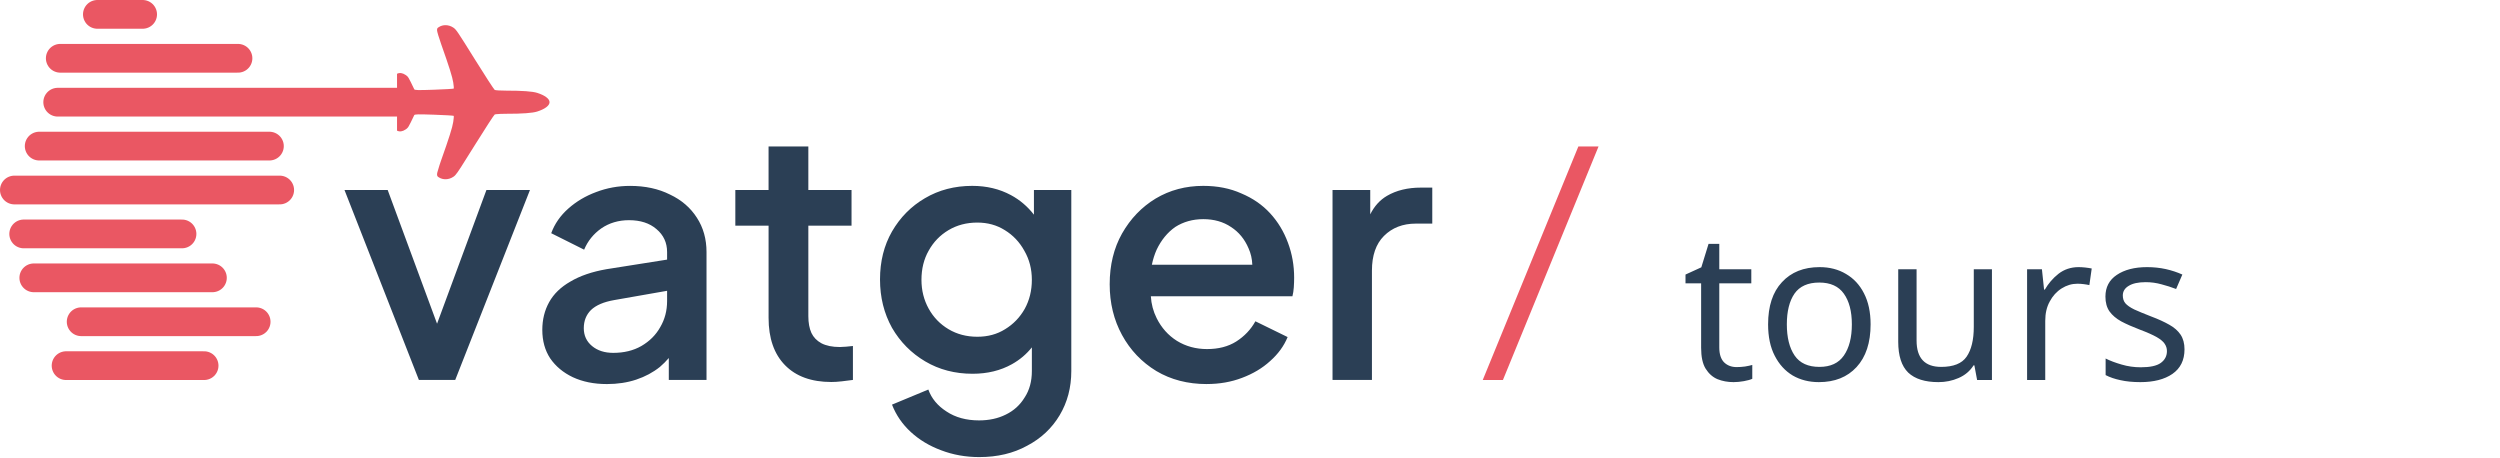
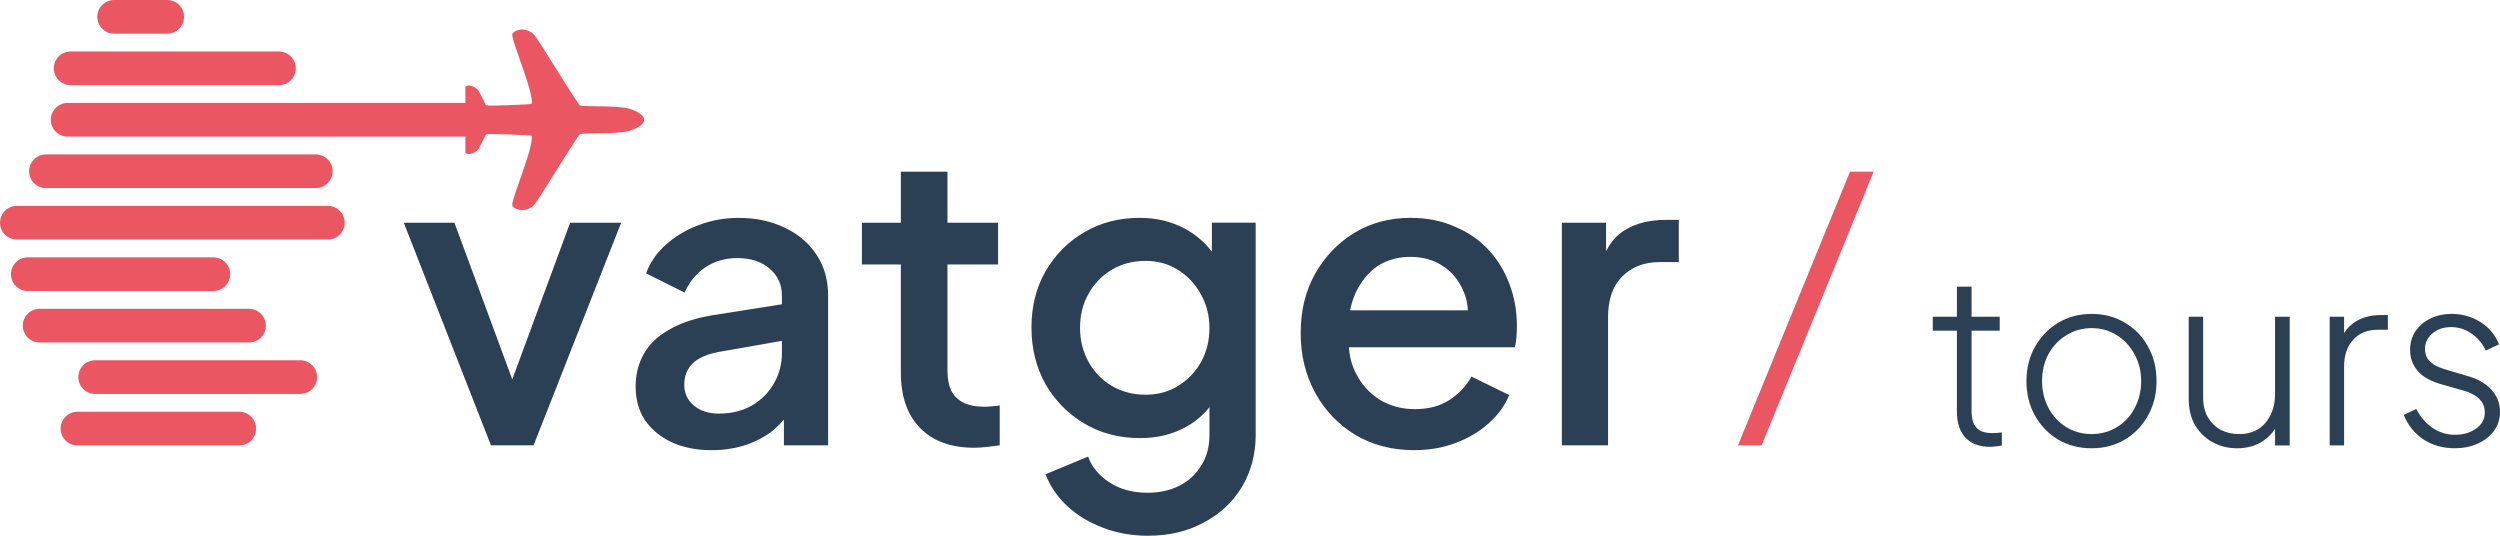
- <svg xmlns="http://www.w3.org/2000/svg" width="200.069mm" height="36.58mm" viewBox="0 0 200.069 36.58" version="1.1" id="svg1" xml:space="preserve">
+ <svg xmlns="http://www.w3.org/2000/svg" width="170.692mm" height="36.58mm" viewBox="0 0 170.692 36.58" version="1.1" id="svg1" xml:space="preserve">
  <defs id="defs1">
-     <style>
-        @font-face {
-          font-family: Vatger;
-          src: url("../fonts/Vatger-Regular.woff2") format("woff2");
-          font-weight: 400;
-        }
-        #text662 { display: none; }
-      </style>
+     <linearGradient id="swatch41">
+       <stop style="stop-color:#ffbf00;stop-opacity:1;" offset="0" id="stop41" />
+     </linearGradient>
+     <linearGradient id="swatch23">
+       <stop style="stop-color:#ffbf00;stop-opacity:1;" offset="0" id="stop23" />
+     </linearGradient>
+     <linearGradient id="swatch22">
+       <stop style="stop-color:#ea5763;stop-opacity:1;" offset="0" id="stop22" />
+     </linearGradient>
+     <linearGradient id="swatch20">
+       <stop style="stop-color:#f4f4f5;stop-opacity:1;" offset="0" id="stop20" />
+     </linearGradient>
+     <linearGradient id="swatch19">
+       <stop style="stop-color:#f4f4f5;stop-opacity:1;" offset="0" id="stop19" />
+     </linearGradient>
+     <linearGradient id="swatch18">
+       <stop style="stop-color:#f4f4f5;stop-opacity:1;" offset="0" id="stop18" />
+     </linearGradient>
+     <linearGradient id="swatch17">
+       <stop style="stop-color:#f4f4f5;stop-opacity:1;" offset="0" id="stop17" />
+     </linearGradient>
+     <linearGradient id="swatch16">
+       <stop style="stop-color:#f4f4f5;stop-opacity:1;" offset="0" id="stop16" />
+     </linearGradient>
+     <linearGradient id="swatch15">
+       <stop style="stop-color:#f4f4f5;stop-opacity:1;" offset="0" id="stop15" />
+     </linearGradient>
+     <linearGradient id="swatch14">
+       <stop style="stop-color:#f4f4f5;stop-opacity:1;" offset="0" id="stop14" />
+     </linearGradient>
+     <linearGradient id="swatch13">
+       <stop style="stop-color:#ea5763;stop-opacity:1;" offset="0" id="stop13" />
+     </linearGradient>
+     <linearGradient id="swatch12">
+       <stop style="stop-color:#f4f4f5;stop-opacity:1;" offset="0" id="stop12" />
+     </linearGradient>
+     <linearGradient id="swatch11">
+       <stop style="stop-color:#f4f4f5;stop-opacity:1;" offset="0" id="stop11" />
+     </linearGradient>
+     <linearGradient id="swatch10">
+       <stop style="stop-color:#f4f4f5;stop-opacity:1;" offset="0" id="stop10" />
+     </linearGradient>
+     <linearGradient id="swatch9">
+       <stop style="stop-color:#f4f4f5;stop-opacity:1;" offset="0" id="stop9" />
+     </linearGradient>
+     <linearGradient id="swatch8">
+       <stop style="stop-color:#f4f4f5;stop-opacity:1;" offset="0" id="stop8" />
+     </linearGradient>
+     <linearGradient id="swatch7">
+       <stop style="stop-color:#f4f4f5;stop-opacity:1;" offset="0" id="stop7" />
+     </linearGradient>
+     <linearGradient id="swatch6">
+       <stop style="stop-color:#f4f4f5;stop-opacity:1;" offset="0" id="stop6" />
+     </linearGradient>
+     <linearGradient id="swatch5">
+       <stop style="stop-color:#f4f4f5;stop-opacity:1;" offset="0" id="stop5" />
+     </linearGradient>
+     <linearGradient id="swatch4">
+       <stop style="stop-color:#f4f4f5;stop-opacity:1;" offset="0" id="stop4" />
+     </linearGradient>
+     <linearGradient id="swatch3">
+       <stop style="stop-color:#ea5763;stop-opacity:1;" offset="0" id="stop3" />
+     </linearGradient>
+     <linearGradient id="swatch2">
+       <stop style="stop-color:#f4f4f5;stop-opacity:1;" offset="0" id="stop2" />
+     </linearGradient>
+     <linearGradient id="swatch1">
+       <stop style="stop-color:#f4f4f5;stop-opacity:1;" offset="0" id="stop1" />
+     </linearGradient>
  </defs>
  <g id="layer1" style="display:inline" transform="translate(-441.5266,-269.5036)">
-     <g id="g617" transform="translate(831.2106,155.2287)" style="display:inline">
-       <path style="display:inline;fill:none;fill-opacity:1;stroke:#ea5763;stroke-width:2.3;stroke-linecap:round;stroke-dasharray:none;stroke-opacity:1" d="m -383.189,140.023 h 14.004" id="path651" />
-       <path style="display:inline;fill:none;fill-opacity:1;stroke:#ea5763;stroke-width:2.3;stroke-linecap:round;stroke-dasharray:none;stroke-opacity:1" d="m -386.98,136.509 h 14.295" id="path652" />
-       <path style="display:inline;fill:none;fill-opacity:1;stroke:#ea5763;stroke-width:2.3;stroke-linecap:round;stroke-dasharray:none;stroke-opacity:1" d="m -387.788,132.995 h 12.67" id="path653" />
-       <path style="display:inline;fill:none;fill-opacity:1;stroke:#ea5763;stroke-width:2.3;stroke-linecap:round;stroke-dasharray:none;stroke-opacity:1" d="m -388.534,129.481 h 21.234" id="path654" />
-       <path style="display:inline;fill:none;fill-opacity:1;stroke:#ea5763;stroke-width:2.3;stroke-linecap:round;stroke-dasharray:none;stroke-opacity:1" d="m -386.548,125.967 h 18.425" id="path655" />
-       <path style="display:inline;fill:none;fill-opacity:1;stroke:#ea5763;stroke-width:2.3;stroke-linecap:round;stroke-dasharray:none;stroke-opacity:1" d="m -385.066,122.453 27.293,-2e-5" id="path656" />
-       <path style="display:inline;fill:none;fill-opacity:1;stroke:#ea5763;stroke-width:2.3;stroke-linecap:round;stroke-dasharray:none;stroke-opacity:1" d="m -384.861,118.939 h 14.223" id="path657" />
-       <path id="path658" style="display:inline;fill:#ea5763;fill-opacity:1;stroke-width:0.046" d="m -345.704,122.446 v 0 c -0.007,-0.267 -0.375,-0.543 -0.989,-0.739 -0.375,-0.119 -1.204,-0.179 -2.46,-0.178 -0.46,0 -0.882,-0.025 -0.938,-0.056 -0.056,-0.031 -0.772,-1.132 -1.589,-2.445 -1.41,-2.264 -1.499,-2.396 -1.731,-2.548 -0.366,-0.24 -0.821,-0.254 -1.155,-0.037 -0.129,0.084 -0.14,0.105 -0.142,0.261 0,0.093 0.149,0.593 0.332,1.111 0.641,1.809 0.895,2.616 0.964,3.061 0.038,0.247 0.056,0.466 0.039,0.487 -0.017,0.021 -0.725,0.062 -1.573,0.092 -1.316,0.045 -1.549,0.04 -1.587,-0.038 -0.476,-0.995 -0.478,-0.997 -0.693,-1.144 -0.244,-0.166 -0.48,-0.198 -0.685,-0.093 l 0.002,2.275 -0.002,2.275 c 0.206,0.105 0.442,0.073 0.685,-0.093 0.081,-0.055 0.131,-0.09 0.188,-0.165 0.019,-0.025 0.039,-0.054 0.06,-0.09 0.087,-0.143 0.206,-0.393 0.444,-0.89 0.005,-0.01 0.012,-0.018 0.025,-0.026 0.012,-0.006 0.03,-0.015 0.054,-0.019 0.048,-0.011 0.122,-0.017 0.235,-0.02 0.228,-0.005 0.615,0.005 1.273,0.027 0.849,0.029 1.557,0.071 1.573,0.092 0.017,0.021 0,0.24 -0.039,0.487 -0.017,0.111 -0.046,0.245 -0.089,0.412 -0.044,0.166 -0.102,0.365 -0.178,0.607 -0.152,0.484 -0.376,1.138 -0.697,2.042 -0.046,0.13 -0.09,0.258 -0.129,0.379 -0.08,0.242 -0.143,0.456 -0.177,0.592 -0.017,0.068 -0.026,0.117 -0.026,0.14 0,0.098 0.009,0.142 0.044,0.182 0.007,0.006 0.012,0.016 0.021,0.025 0.019,0.016 0.044,0.033 0.076,0.054 0.167,0.109 0.365,0.159 0.566,0.153 0.101,-0.004 0.202,-0.02 0.302,-0.052 0.099,-0.032 0.196,-0.078 0.288,-0.138 0.029,-0.019 0.056,-0.038 0.083,-0.06 0.028,-0.023 0.056,-0.049 0.087,-0.084 0.189,-0.207 0.504,-0.706 1.561,-2.404 0.818,-1.313 1.533,-2.414 1.589,-2.445 0.014,-0.006 0.051,-0.015 0.106,-0.022 0.164,-0.02 0.488,-0.034 0.833,-0.034 0.314,0 0.601,-0.005 0.861,-0.01 0.26,-0.006 0.493,-0.018 0.699,-0.034 0.206,-0.015 0.384,-0.034 0.534,-0.056 0.15,-0.023 0.272,-0.049 0.366,-0.079 0.077,-0.025 0.151,-0.051 0.22,-0.078 0.025,-0.01 0.046,-0.02 0.07,-0.03 0.043,-0.018 0.086,-0.035 0.125,-0.054 0.032,-0.015 0.06,-0.032 0.089,-0.047 0.026,-0.015 0.055,-0.028 0.079,-0.042 0.032,-0.019 0.059,-0.038 0.087,-0.057 0.018,-0.011 0.038,-0.024 0.054,-0.036 0.027,-0.021 0.049,-0.041 0.072,-0.062 0.013,-0.011 0.028,-0.023 0.04,-0.035 0.022,-0.022 0.039,-0.045 0.056,-0.067 0.008,-0.01 0.019,-0.021 0.026,-0.032 0.022,-0.032 0.039,-0.065 0.05,-0.097 0.012,-0.034 0.018,-0.067 0.019,-0.1 0,0 0,0 0,0 v 0 -0.006 -0.006 z" />
-       <path style="display:inline;fill:none;fill-opacity:1;stroke:#ea5763;stroke-width:2.3;stroke-linecap:round;stroke-linejoin:miter;stroke-dasharray:none;stroke-opacity:1" d="m -381.892,115.425 h 3.623" id="path659" />
-       <path style="display:inline;fill:none;fill-opacity:1;stroke:#ea5763;stroke-width:2.3;stroke-linecap:round;stroke-dasharray:none;stroke-opacity:1" d="m -384.396,143.537 h 11.046" id="path660" />
-       <path style="font-weight:300;font-size:22.649px;line-height:0.9;font-family:Vatger;-inkscape-font-specification:'Vatger Light';letter-spacing:0px;fill:#ea5763;stroke-width:0.154;stroke-miterlimit:4.7;paint-order:fill markers stroke" d="m -271.034,144.682 7.653,-18.69 h 1.615 l -7.653,18.69 z" id="text661" transform="scale(0.9999644,1.000036)" aria-label="/" />
-       <path d="m -356.174,144.676 -5.954,-15.2 h 3.457 l 3.951,10.7 3.951,-10.7 h 3.484 l -5.981,15.2 z m 15.035,0.329 q -1.536,0 -2.716,-0.549 -1.152,-0.549 -1.811,-1.509 -0.631,-0.96 -0.631,-2.277 0,-1.235 0.549,-2.222 0.549,-0.988 1.701,-1.646 1.152,-0.686 2.881,-0.988 l 4.856,-0.768 v -0.604 q 0,-1.125 -0.851,-1.838 -0.823,-0.713 -2.195,-0.713 -1.262,0 -2.222,0.658 -0.933,0.658 -1.372,1.701 l -2.634,-1.317 q 0.412,-1.125 1.372,-1.975 0.96,-0.851 2.222,-1.317 1.29,-0.494 2.716,-0.494 1.811,0 3.183,0.686 1.399,0.658 2.168,1.866 0.768,1.18 0.768,2.744 v 10.234 h -3.018 v -1.756 q -0.329,0.384 -0.713,0.713 -0.823,0.658 -1.893,1.015 -1.07,0.357 -2.36,0.357 z m 4.829,-7.463 -4.225,0.741 q -1.262,0.219 -1.866,0.796 -0.576,0.576 -0.576,1.454 0,0.878 0.658,1.427 0.658,0.549 1.701,0.549 1.29,0 2.25,-0.549 0.988,-0.576 1.509,-1.509 0.549,-0.933 0.549,-2.085 z m 5.46,-8.066 h 2.661 v -3.484 h 3.183 v 3.484 h 3.457 v 2.853 h -3.457 v 7.243 q 0,0.796 0.247,1.344 0.247,0.521 0.796,0.823 0.576,0.302 1.482,0.302 0.219,0 0.494,-0.027 0.274,-0.027 0.549,-0.055 v 2.716 q -0.384,0.055 -0.878,0.11 -0.466,0.055 -0.851,0.055 -2.387,0 -3.704,-1.344 -1.317,-1.344 -1.317,-3.786 v -7.38 h -2.661 v -2.853 z m 19.37,11.743 q 1.262,0 2.222,-0.604 0.988,-0.604 1.564,-1.619 0.576,-1.043 0.576,-2.332 0,-1.29 -0.604,-2.332 -0.576,-1.043 -1.564,-1.646 -0.96,-0.604 -2.195,-0.604 -1.29,0 -2.305,0.604 -1.015,0.604 -1.591,1.646 -0.576,1.015 -0.576,2.332 0,1.262 0.576,2.305 0.576,1.043 1.591,1.646 1.015,0.604 2.305,0.604 z m 0.165,9.63 q -1.646,0 -3.073,-0.549 -1.399,-0.521 -2.414,-1.454 -1.015,-0.933 -1.509,-2.195 l 2.908,-1.207 q 0.384,1.07 1.454,1.756 1.07,0.713 2.607,0.713 1.207,0 2.14,-0.466 0.96,-0.466 1.509,-1.372 0.576,-0.878 0.576,-2.113 v -1.893 q -0.658,0.823 -1.591,1.344 -1.372,0.768 -3.155,0.768 -2.113,0 -3.786,-0.988 -1.674,-0.988 -2.661,-2.689 -0.96,-1.729 -0.96,-3.869 0,-2.168 0.96,-3.841 0.988,-1.701 2.634,-2.661 1.674,-0.988 3.786,-0.988 1.729,0 3.1,0.741 1.07,0.576 1.838,1.564 v -1.975 h 2.991 v 14.487 q 0,1.975 -0.933,3.539 -0.933,1.564 -2.607,2.442 -1.646,0.905 -3.814,0.905 z m 18.191,-5.844 q -2.277,0 -4.033,-1.043 -1.756,-1.07 -2.744,-2.881 -0.988,-1.811 -0.988,-4.061 0,-2.305 0.988,-4.061 1.015,-1.783 2.689,-2.799 1.701,-1.015 3.814,-1.015 1.701,0 3.045,0.604 1.372,0.576 2.305,1.591 0.933,1.015 1.427,2.36 0.494,1.317 0.494,2.799 0,0.357 -0.027,0.768 -0.027,0.384 -0.11,0.713 h -11.331 q 0.055,0.933 0.466,1.756 0.576,1.152 1.619,1.811 1.07,0.658 2.414,0.658 1.372,0 2.332,-0.604 0.988,-0.631 1.536,-1.619 l 2.579,1.262 q -0.439,1.07 -1.399,1.921 -0.933,0.851 -2.25,1.344 -1.29,0.494 -2.826,0.494 z m 3.649,-9.548 q -0.027,-0.713 -0.302,-1.317 -0.466,-1.097 -1.399,-1.701 -0.933,-0.631 -2.222,-0.631 -1.262,0 -2.25,0.631 -0.933,0.658 -1.482,1.811 -0.247,0.549 -0.384,1.207 z m 6.42,9.219 v -15.2 h 3.018 v 1.948 q 0.494,-0.988 1.344,-1.482 1.125,-0.658 2.716,-0.658 h 0.905 v 2.881 h -1.317 q -1.564,0 -2.552,0.988 -0.96,0.96 -0.96,2.771 v 8.752 z" id="text660" style="font-weight:600;font-size:28.095px;line-height:0.9;font-family:Vatger;-inkscape-font-specification:'Vatger Semi-Bold';letter-spacing:0px;fill:#2b3f55;stroke-width:0.191;stroke-miterlimit:4.7;paint-order:fill markers stroke" transform="scale(0.9999644,1.000036)" aria-label="vatger" />
-       <path style="font-weight:300;font-size:16.538px;line-height:0.9;font-family:Vatger;-inkscape-font-specification:'Vatger Light';letter-spacing:0px;fill:#2b3f55;stroke-width:0.112;stroke-miterlimit:4.7;paint-order:fill markers stroke" d="m -255.064,143.422 q 0.759,0.468 1.696,0.468 0.937,0 1.68,-0.468 0.759,-0.485 1.179,-1.292 0.436,-0.824 0.436,-1.841 0,-1.017 -0.436,-1.825 -0.42,-0.824 -1.163,-1.292 -0.743,-0.485 -1.696,-0.485 -0.937,0 -1.696,0.485 -0.759,0.468 -1.211,1.276 -0.452,0.808 -0.452,1.841 0,1.017 0.452,1.841 0.452,0.808 1.211,1.292 z m 1.728,1.454 q -1.211,0 -2.148,-0.581 -0.791,-0.485 -1.26,-1.292 v 1.68 h -0.985 v -12.517 h 0.985 v 5.362 q 0.485,-0.759 1.276,-1.244 0.937,-0.581 2.132,-0.581 1.244,0 2.213,0.598 0.985,0.598 1.55,1.647 0.565,1.034 0.565,2.342 0,1.308 -0.565,2.358 -0.565,1.034 -1.55,1.631 -0.969,0.598 -2.213,0.598 z m 6.702,-0.194 v -8.786 h 0.985 v 1.114 q 0.291,-0.468 0.791,-0.791 0.694,-0.42 1.631,-0.436 h 0.565 v 1.001 h -0.678 q -1.082,0 -1.696,0.694 -0.614,0.678 -0.614,1.825 v 5.378 z m 8.124,0.194 q -0.824,0 -1.47,-0.307 -0.646,-0.323 -1.034,-0.872 -0.388,-0.565 -0.388,-1.292 0,-0.646 0.275,-1.211 0.291,-0.565 0.921,-0.969 0.63,-0.404 1.647,-0.565 l 3.279,-0.549 v -0.501 q 0,-0.872 -0.63,-1.421 -0.614,-0.549 -1.631,-0.549 -0.824,0 -1.486,0.42 -0.662,0.42 -1.017,1.066 l -0.888,-0.468 q 0.242,-0.533 0.759,-0.969 0.517,-0.452 1.195,-0.711 0.678,-0.275 1.437,-0.275 0.953,0 1.696,0.371 0.743,0.371 1.147,1.034 0.42,0.646 0.42,1.502 v 6.073 h -1.001 v -1.486 q -0.21,0.371 -0.581,0.694 -0.501,0.436 -1.179,0.711 -0.662,0.275 -1.47,0.275 z m 3.23,-4.845 -3.02,0.501 q -1.131,0.178 -1.599,0.678 -0.452,0.501 -0.452,1.163 0,0.711 0.533,1.163 0.549,0.436 1.373,0.436 0.953,0 1.664,-0.436 0.711,-0.436 1.098,-1.147 0.404,-0.727 0.404,-1.599 z m 3.715,4.651 v -8.786 h 0.985 v 1.179 q 0.307,-0.501 0.824,-0.856 0.775,-0.517 1.793,-0.517 0.904,0 1.647,0.42 0.759,0.404 1.195,1.147 0.452,0.727 0.452,1.68 v 5.733 h -0.985 v -5.459 q 0,-0.791 -0.323,-1.357 -0.307,-0.581 -0.872,-0.888 -0.549,-0.307 -1.26,-0.307 -0.743,0 -1.308,0.355 -0.565,0.339 -0.872,0.953 -0.291,0.614 -0.291,1.405 v 5.297 z m 13.437,-0.791 q 0.953,0 1.696,-0.468 0.759,-0.485 1.211,-1.292 0.452,-0.824 0.452,-1.841 0,-1.017 -0.452,-1.825 -0.452,-0.824 -1.211,-1.292 -0.743,-0.485 -1.696,-0.485 -0.937,0 -1.696,0.485 -0.743,0.468 -1.179,1.276 -0.42,0.808 -0.42,1.841 0,1.017 0.42,1.841 0.436,0.808 1.179,1.292 0.759,0.468 1.696,0.468 z m 2.132,0.404 q -0.937,0.581 -2.164,0.581 -1.227,0 -2.213,-0.598 -0.985,-0.598 -1.55,-1.631 -0.565,-1.05 -0.565,-2.358 0,-1.308 0.565,-2.342 0.565,-1.05 1.55,-1.647 0.985,-0.598 2.213,-0.598 1.211,0 2.148,0.581 0.791,0.485 1.26,1.227 v -5.346 h 0.985 v 12.517 h -0.985 v -1.696 q -0.436,0.791 -1.244,1.308 z m 4.974,-10.11 v -1.825 h 0.985 v 1.825 z m 0,10.498 v -8.786 h 0.985 v 8.786 z m 3.715,0 v -8.786 h 0.985 v 1.179 q 0.307,-0.501 0.824,-0.856 0.775,-0.517 1.793,-0.517 0.904,0 1.647,0.42 0.759,0.404 1.195,1.147 0.452,0.727 0.452,1.68 v 5.733 h -0.985 v -5.459 q 0,-0.791 -0.323,-1.357 -0.307,-0.581 -0.872,-0.888 -0.549,-0.307 -1.26,-0.307 -0.743,0 -1.308,0.355 -0.565,0.339 -0.872,0.953 -0.291,0.614 -0.291,1.405 v 5.297 z m 13.405,-1.131 q 0.921,0 1.647,-0.452 0.743,-0.468 1.163,-1.244 0.436,-0.791 0.436,-1.744 0,-0.937 -0.436,-1.712 -0.42,-0.775 -1.163,-1.244 -0.727,-0.468 -1.647,-0.468 -0.937,0 -1.696,0.468 -0.743,0.468 -1.163,1.244 -0.404,0.775 -0.404,1.712 0,0.937 0.404,1.728 0.42,0.791 1.163,1.26 0.743,0.452 1.696,0.452 z m 0.145,4.764 q -0.872,0 -1.615,-0.291 -0.743,-0.275 -1.292,-0.759 -0.549,-0.468 -0.872,-1.082 l 0.904,-0.485 q 0.371,0.711 1.098,1.179 0.727,0.468 1.76,0.468 0.824,0 1.534,-0.323 0.711,-0.323 1.163,-1.001 0.468,-0.662 0.468,-1.664 v -1.664 q -0.452,0.791 -1.227,1.276 -0.937,0.581 -2.1,0.581 -1.227,0 -2.213,-0.598 -0.969,-0.598 -1.534,-1.599 -0.549,-1.017 -0.549,-2.245 0,-1.227 0.549,-2.213 0.565,-1.001 1.534,-1.599 0.969,-0.598 2.213,-0.598 1.163,0 2.083,0.581 0.775,0.485 1.244,1.211 v -1.599 h 0.985 v 8.463 q 0,1.147 -0.533,2.035 -0.533,0.904 -1.47,1.405 -0.921,0.517 -2.132,0.517 z" id="text662" transform="scale(0.9999644,1.000036)" aria-label="branding" />
-       <text x="-255.064" y="144.682" style="font-weight:400;font-size:16.538px;line-height:0.9;font-family:Vatger;letter-spacing:0px;fill:#2b3f55" aria-label="tours">tours</text>
+     <g id="g23" transform="translate(831.2106,314.5785)" style="display:inline">
+       <path style="display:inline;fill:none;fill-opacity:1;stroke:#ea5763;stroke-width:2.3;stroke-linecap:round;stroke-dasharray:none;stroke-opacity:1" d="m -383.189,-19.327 h 14.004" id="path12" />
+       <path style="display:inline;fill:none;fill-opacity:1;stroke:#ea5763;stroke-width:2.3;stroke-linecap:round;stroke-dasharray:none;stroke-opacity:1" d="m -386.98,-22.841 h 14.295" id="path13" />
+       <path style="display:inline;fill:none;fill-opacity:1;stroke:#ea5763;stroke-width:2.3;stroke-linecap:round;stroke-dasharray:none;stroke-opacity:1" d="m -387.788,-26.355 h 12.67" id="path14" />
+       <path style="display:inline;fill:none;fill-opacity:1;stroke:#ea5763;stroke-width:2.3;stroke-linecap:round;stroke-dasharray:none;stroke-opacity:1" d="m -388.534,-29.869 h 21.234" id="path15" />
+       <path style="display:inline;fill:none;fill-opacity:1;stroke:#ea5763;stroke-width:2.3;stroke-linecap:round;stroke-dasharray:none;stroke-opacity:1" d="m -386.548,-33.383 h 18.425" id="path16" />
+       <path style="display:inline;fill:none;fill-opacity:1;stroke:#ea5763;stroke-width:2.3;stroke-linecap:round;stroke-dasharray:none;stroke-opacity:1" d="m -385.066,-36.897 27.293,-2e-5" id="path17" />
+       <path style="display:inline;fill:none;fill-opacity:1;stroke:#ea5763;stroke-width:2.3;stroke-linecap:round;stroke-dasharray:none;stroke-opacity:1" d="m -384.861,-40.411 h 14.223" id="path18" />
+       <path id="path19" style="display:inline;fill:#ea5763;fill-opacity:1;stroke-width:0.046" d="m -345.704,-36.904 v 0 c -0.007,-0.267 -0.375,-0.543 -0.989,-0.739 -0.375,-0.119 -1.204,-0.179 -2.46,-0.178 -0.46,0 -0.882,-0.025 -0.938,-0.056 -0.056,-0.031 -0.772,-1.132 -1.589,-2.445 -1.41,-2.264 -1.499,-2.396 -1.731,-2.548 -0.366,-0.24 -0.821,-0.254 -1.155,-0.037 -0.129,0.084 -0.14,0.105 -0.142,0.261 0,0.093 0.149,0.593 0.332,1.111 0.641,1.809 0.895,2.616 0.964,3.061 0.038,0.247 0.056,0.466 0.039,0.487 -0.017,0.021 -0.725,0.062 -1.573,0.092 -1.316,0.045 -1.549,0.04 -1.587,-0.038 -0.476,-0.995 -0.478,-0.997 -0.693,-1.144 -0.244,-0.166 -0.48,-0.198 -0.685,-0.093 l 0.002,2.275 -0.002,2.275 c 0.206,0.105 0.442,0.073 0.685,-0.093 0.081,-0.055 0.131,-0.09 0.188,-0.165 0.019,-0.025 0.039,-0.054 0.06,-0.09 0.087,-0.143 0.206,-0.393 0.444,-0.89 0.005,-0.01 0.012,-0.018 0.025,-0.026 0.012,-0.006 0.03,-0.015 0.054,-0.019 0.048,-0.011 0.122,-0.017 0.235,-0.02 0.228,-0.005 0.615,0.005 1.273,0.027 0.849,0.029 1.557,0.071 1.573,0.092 0.017,0.021 0,0.24 -0.039,0.487 -0.017,0.111 -0.046,0.245 -0.089,0.412 -0.044,0.166 -0.102,0.365 -0.178,0.607 -0.152,0.484 -0.376,1.138 -0.697,2.042 -0.046,0.13 -0.09,0.258 -0.129,0.379 -0.08,0.242 -0.143,0.456 -0.177,0.592 -0.017,0.068 -0.026,0.117 -0.026,0.14 0,0.098 0.009,0.142 0.044,0.182 0.007,0.006 0.012,0.016 0.021,0.025 0.019,0.016 0.044,0.033 0.076,0.054 0.167,0.109 0.365,0.159 0.566,0.153 0.101,-0.004 0.202,-0.02 0.302,-0.052 0.099,-0.032 0.196,-0.078 0.288,-0.138 0.029,-0.019 0.056,-0.038 0.083,-0.06 0.028,-0.023 0.056,-0.049 0.087,-0.084 0.189,-0.207 0.504,-0.706 1.561,-2.404 0.818,-1.313 1.533,-2.414 1.589,-2.445 0.014,-0.006 0.051,-0.015 0.106,-0.022 0.164,-0.02 0.488,-0.034 0.833,-0.034 0.314,0 0.601,-0.005 0.861,-0.01 0.26,-0.006 0.493,-0.018 0.699,-0.034 0.206,-0.015 0.384,-0.034 0.534,-0.056 0.15,-0.023 0.272,-0.049 0.366,-0.079 0.077,-0.025 0.151,-0.051 0.22,-0.078 0.025,-0.01 0.046,-0.02 0.07,-0.03 0.043,-0.018 0.086,-0.035 0.125,-0.054 0.032,-0.015 0.06,-0.032 0.089,-0.047 0.026,-0.015 0.055,-0.028 0.079,-0.042 0.032,-0.019 0.059,-0.038 0.087,-0.057 0.018,-0.011 0.038,-0.024 0.054,-0.036 0.027,-0.021 0.049,-0.041 0.072,-0.062 0.013,-0.011 0.028,-0.023 0.04,-0.035 0.022,-0.022 0.039,-0.045 0.056,-0.067 0.008,-0.01 0.019,-0.021 0.026,-0.032 0.022,-0.032 0.039,-0.065 0.05,-0.097 0.012,-0.034 0.018,-0.067 0.019,-0.1 0,0 0,0 0,0 v 0 -0.006 -0.006 z" />
+       <path style="display:inline;fill:none;fill-opacity:1;stroke:#ea5763;stroke-width:2.3;stroke-linecap:round;stroke-linejoin:miter;stroke-dasharray:none;stroke-opacity:1" d="m -381.892,-43.925 h 3.623" id="path20" />
+       <path style="display:inline;fill:none;fill-opacity:1;stroke:#ea5763;stroke-width:2.3;stroke-linecap:round;stroke-dasharray:none;stroke-opacity:1" d="m -384.396,-15.813 h 11.046" id="path21" />
+       <path d="m -356.174,-14.668 -5.954,-15.2 h 3.457 l 3.951,10.7 3.951,-10.7 h 3.484 l -5.981,15.2 z m 15.035,0.329 q -1.536,0 -2.716,-0.549 -1.152,-0.549 -1.811,-1.509 -0.631,-0.96 -0.631,-2.277 0,-1.235 0.549,-2.222 0.549,-0.988 1.701,-1.646 1.152,-0.686 2.881,-0.988 l 4.856,-0.768 v -0.604 q 0,-1.125 -0.851,-1.838 -0.823,-0.713 -2.195,-0.713 -1.262,0 -2.222,0.658 -0.933,0.658 -1.372,1.701 l -2.634,-1.317 q 0.412,-1.125 1.372,-1.975 0.96,-0.851 2.222,-1.317 1.29,-0.494 2.716,-0.494 1.811,0 3.183,0.686 1.399,0.658 2.168,1.866 0.768,1.18 0.768,2.744 v 10.234 h -3.018 v -1.756 q -0.329,0.384 -0.713,0.713 -0.823,0.658 -1.893,1.015 -1.07,0.357 -2.36,0.357 z m 4.829,-7.463 -4.225,0.741 q -1.262,0.219 -1.866,0.796 -0.576,0.576 -0.576,1.454 0,0.878 0.658,1.427 0.658,0.549 1.701,0.549 1.29,0 2.25,-0.549 0.988,-0.576 1.509,-1.509 0.549,-0.933 0.549,-2.085 z m 5.46,-8.066 h 2.661 v -3.484 h 3.183 v 3.484 h 3.457 v 2.853 h -3.457 v 7.243 q 0,0.796 0.247,1.344 0.247,0.521 0.796,0.823 0.576,0.302 1.482,0.302 0.219,0 0.494,-0.027 0.274,-0.027 0.549,-0.055 v 2.716 q -0.384,0.055 -0.878,0.11 -0.466,0.055 -0.851,0.055 -2.387,0 -3.704,-1.344 -1.317,-1.344 -1.317,-3.786 v -7.381 h -2.661 v -2.853 z m 19.37,11.743 q 1.262,0 2.222,-0.604 0.988,-0.604 1.564,-1.619 0.576,-1.043 0.576,-2.332 0,-1.29 -0.604,-2.332 -0.576,-1.043 -1.564,-1.646 -0.96,-0.604 -2.195,-0.604 -1.29,0 -2.305,0.604 -1.015,0.604 -1.591,1.646 -0.576,1.015 -0.576,2.332 0,1.262 0.576,2.305 0.576,1.043 1.591,1.646 1.015,0.604 2.305,0.604 z m 0.165,9.63 q -1.646,0 -3.073,-0.549 -1.399,-0.521 -2.414,-1.454 -1.015,-0.933 -1.509,-2.195 l 2.908,-1.207 q 0.384,1.07 1.454,1.756 1.07,0.713 2.607,0.713 1.207,0 2.14,-0.466 0.96,-0.466 1.509,-1.372 0.576,-0.878 0.576,-2.113 v -1.893 q -0.658,0.823 -1.591,1.344 -1.372,0.768 -3.155,0.768 -2.113,0 -3.786,-0.988 -1.674,-0.988 -2.661,-2.689 -0.96,-1.729 -0.96,-3.869 0,-2.168 0.96,-3.841 0.988,-1.701 2.634,-2.661 1.674,-0.988 3.786,-0.988 1.729,0 3.1,0.741 1.07,0.576 1.838,1.564 v -1.975 h 2.991 v 14.487 q 0,1.975 -0.933,3.539 -0.933,1.564 -2.607,2.442 -1.646,0.905 -3.814,0.905 z m 18.191,-5.844 q -2.277,0 -4.033,-1.043 -1.756,-1.07 -2.744,-2.881 -0.988,-1.811 -0.988,-4.061 0,-2.305 0.988,-4.061 1.015,-1.783 2.689,-2.799 1.701,-1.015 3.814,-1.015 1.701,0 3.045,0.604 1.372,0.576 2.305,1.591 0.933,1.015 1.427,2.36 0.494,1.317 0.494,2.799 0,0.357 -0.027,0.768 -0.027,0.384 -0.11,0.713 h -11.331 q 0.055,0.933 0.466,1.756 0.576,1.152 1.619,1.811 1.07,0.658 2.414,0.658 1.372,0 2.332,-0.604 0.988,-0.631 1.536,-1.619 l 2.579,1.262 q -0.439,1.07 -1.399,1.921 -0.933,0.851 -2.25,1.344 -1.29,0.494 -2.826,0.494 z m 3.649,-9.548 q -0.027,-0.713 -0.302,-1.317 -0.466,-1.097 -1.399,-1.701 -0.933,-0.631 -2.222,-0.631 -1.262,0 -2.25,0.631 -0.933,0.658 -1.482,1.811 -0.247,0.549 -0.384,1.207 z m 6.42,9.219 v -15.2 h 3.018 v 1.948 q 0.494,-0.988 1.344,-1.482 1.125,-0.658 2.716,-0.658 h 0.905 v 2.881 h -1.317 q -1.564,0 -2.552,0.988 -0.96,0.96 -0.96,2.771 v 8.752 z" id="text21" style="font-weight:600;font-size:28.095px;line-height:0.9;font-family:Vatger;-inkscape-font-specification:'Vatger Semi-Bold';letter-spacing:0px;fill:#2b3f55;stroke-width:0.191;stroke-miterlimit:4.7;paint-order:fill markers stroke" transform="scale(0.9999644,1.000036)" aria-label="vatger" />
+       <path style="font-weight:300;font-size:22.649px;line-height:0.9;font-family:Vatger;-inkscape-font-specification:'Vatger Light';letter-spacing:0px;fill:#ea5763;stroke-width:0.154;stroke-miterlimit:4.7;paint-order:fill markers stroke" d="m -271.034,-14.662 7.653,-18.69 h 1.615 l -7.653,18.69 z" id="text22" transform="scale(0.9999644,1.000036)" aria-label="/" />
+       <path style="font-weight:300;font-size:16.538px;line-height:0.9;font-family:Vatger;-inkscape-font-specification:'Vatger Light';letter-spacing:0px;fill:#2b3f55;stroke-width:0.112;stroke-miterlimit:4.7;paint-order:fill markers stroke" d="m -257.729,-23.448 h 1.647 v -2.051 h 1.001 v 2.051 h 1.922 v 0.953 h -1.922 v 5.507 q 0,0.371 0.097,0.711 0.113,0.339 0.42,0.565 0.323,0.21 0.921,0.21 0.129,0 0.323,-0.016 0.194,-0.016 0.307,-0.032 v 0.888 q -0.178,0.048 -0.42,0.065 -0.226,0.032 -0.355,0.032 -1.098,0 -1.696,-0.614 -0.598,-0.63 -0.598,-1.809 v -5.507 h -1.647 v -0.953 z m 10.853,8.011 q 0.937,0 1.712,-0.468 0.775,-0.468 1.211,-1.292 0.452,-0.84 0.452,-1.857 0,-1.017 -0.452,-1.825 -0.436,-0.824 -1.211,-1.308 -0.759,-0.485 -1.712,-0.485 -0.953,0 -1.728,0.485 -0.775,0.468 -1.227,1.292 -0.436,0.808 -0.436,1.841 0,1.017 0.452,1.857 0.452,0.824 1.211,1.292 0.775,0.468 1.728,0.468 z m 0,0.969 q -1.26,0 -2.277,-0.581 -1.001,-0.598 -1.599,-1.647 -0.581,-1.05 -0.581,-2.358 0,-1.308 0.581,-2.342 0.598,-1.05 1.599,-1.647 1.001,-0.598 2.277,-0.598 1.26,0 2.261,0.598 1.017,0.598 1.583,1.631 0.581,1.034 0.581,2.358 0,1.324 -0.598,2.374 -0.581,1.034 -1.583,1.631 -1.001,0.581 -2.245,0.581 z m 9.916,0 q -0.888,0 -1.647,-0.404 -0.759,-0.42 -1.211,-1.163 -0.436,-0.759 -0.436,-1.809 v -5.604 h 0.985 v 5.524 q 0,0.775 0.323,1.34 0.323,0.549 0.872,0.856 0.565,0.291 1.26,0.291 0.759,0 1.308,-0.339 0.549,-0.355 0.84,-0.969 0.307,-0.63 0.307,-1.421 v -5.281 h 1.001 v 8.786 h -1.001 v -1.147 q -0.291,0.485 -0.791,0.824 -0.759,0.517 -1.809,0.517 z m 6.331,-0.194 v -8.786 h 0.985 v 1.114 q 0.291,-0.468 0.791,-0.791 0.694,-0.42 1.631,-0.436 h 0.565 v 1.001 h -0.678 q -1.082,0 -1.696,0.694 -0.614,0.678 -0.614,1.825 v 5.378 z m 8.56,0.194 q -1.227,0 -2.148,-0.598 -0.921,-0.614 -1.357,-1.68 l 0.856,-0.404 q 0.42,0.808 1.114,1.292 0.694,0.468 1.534,0.468 0.856,0 1.437,-0.42 0.598,-0.42 0.598,-1.114 0,-0.436 -0.226,-0.727 -0.21,-0.307 -0.565,-0.485 -0.339,-0.194 -0.743,-0.291 l -1.357,-0.388 q -1.147,-0.307 -1.68,-0.921 -0.533,-0.614 -0.533,-1.437 0,-0.743 0.371,-1.292 0.388,-0.565 1.034,-0.872 0.646,-0.307 1.421,-0.307 1.098,0 1.987,0.565 0.888,0.565 1.26,1.518 l -0.904,0.42 q -0.355,-0.743 -0.985,-1.163 -0.614,-0.436 -1.373,-0.436 -0.791,0 -1.292,0.436 -0.501,0.42 -0.501,1.05 0,0.42 0.194,0.694 0.21,0.275 0.533,0.452 0.323,0.162 0.662,0.258 l 1.47,0.436 q 1.082,0.291 1.664,0.937 0.598,0.646 0.598,1.534 0,0.711 -0.404,1.276 -0.388,0.549 -1.098,0.872 -0.694,0.323 -1.567,0.323 z" id="text23" transform="scale(0.9999644,1.000036)" aria-label="tours" />
    </g>
  </g>
</svg>
